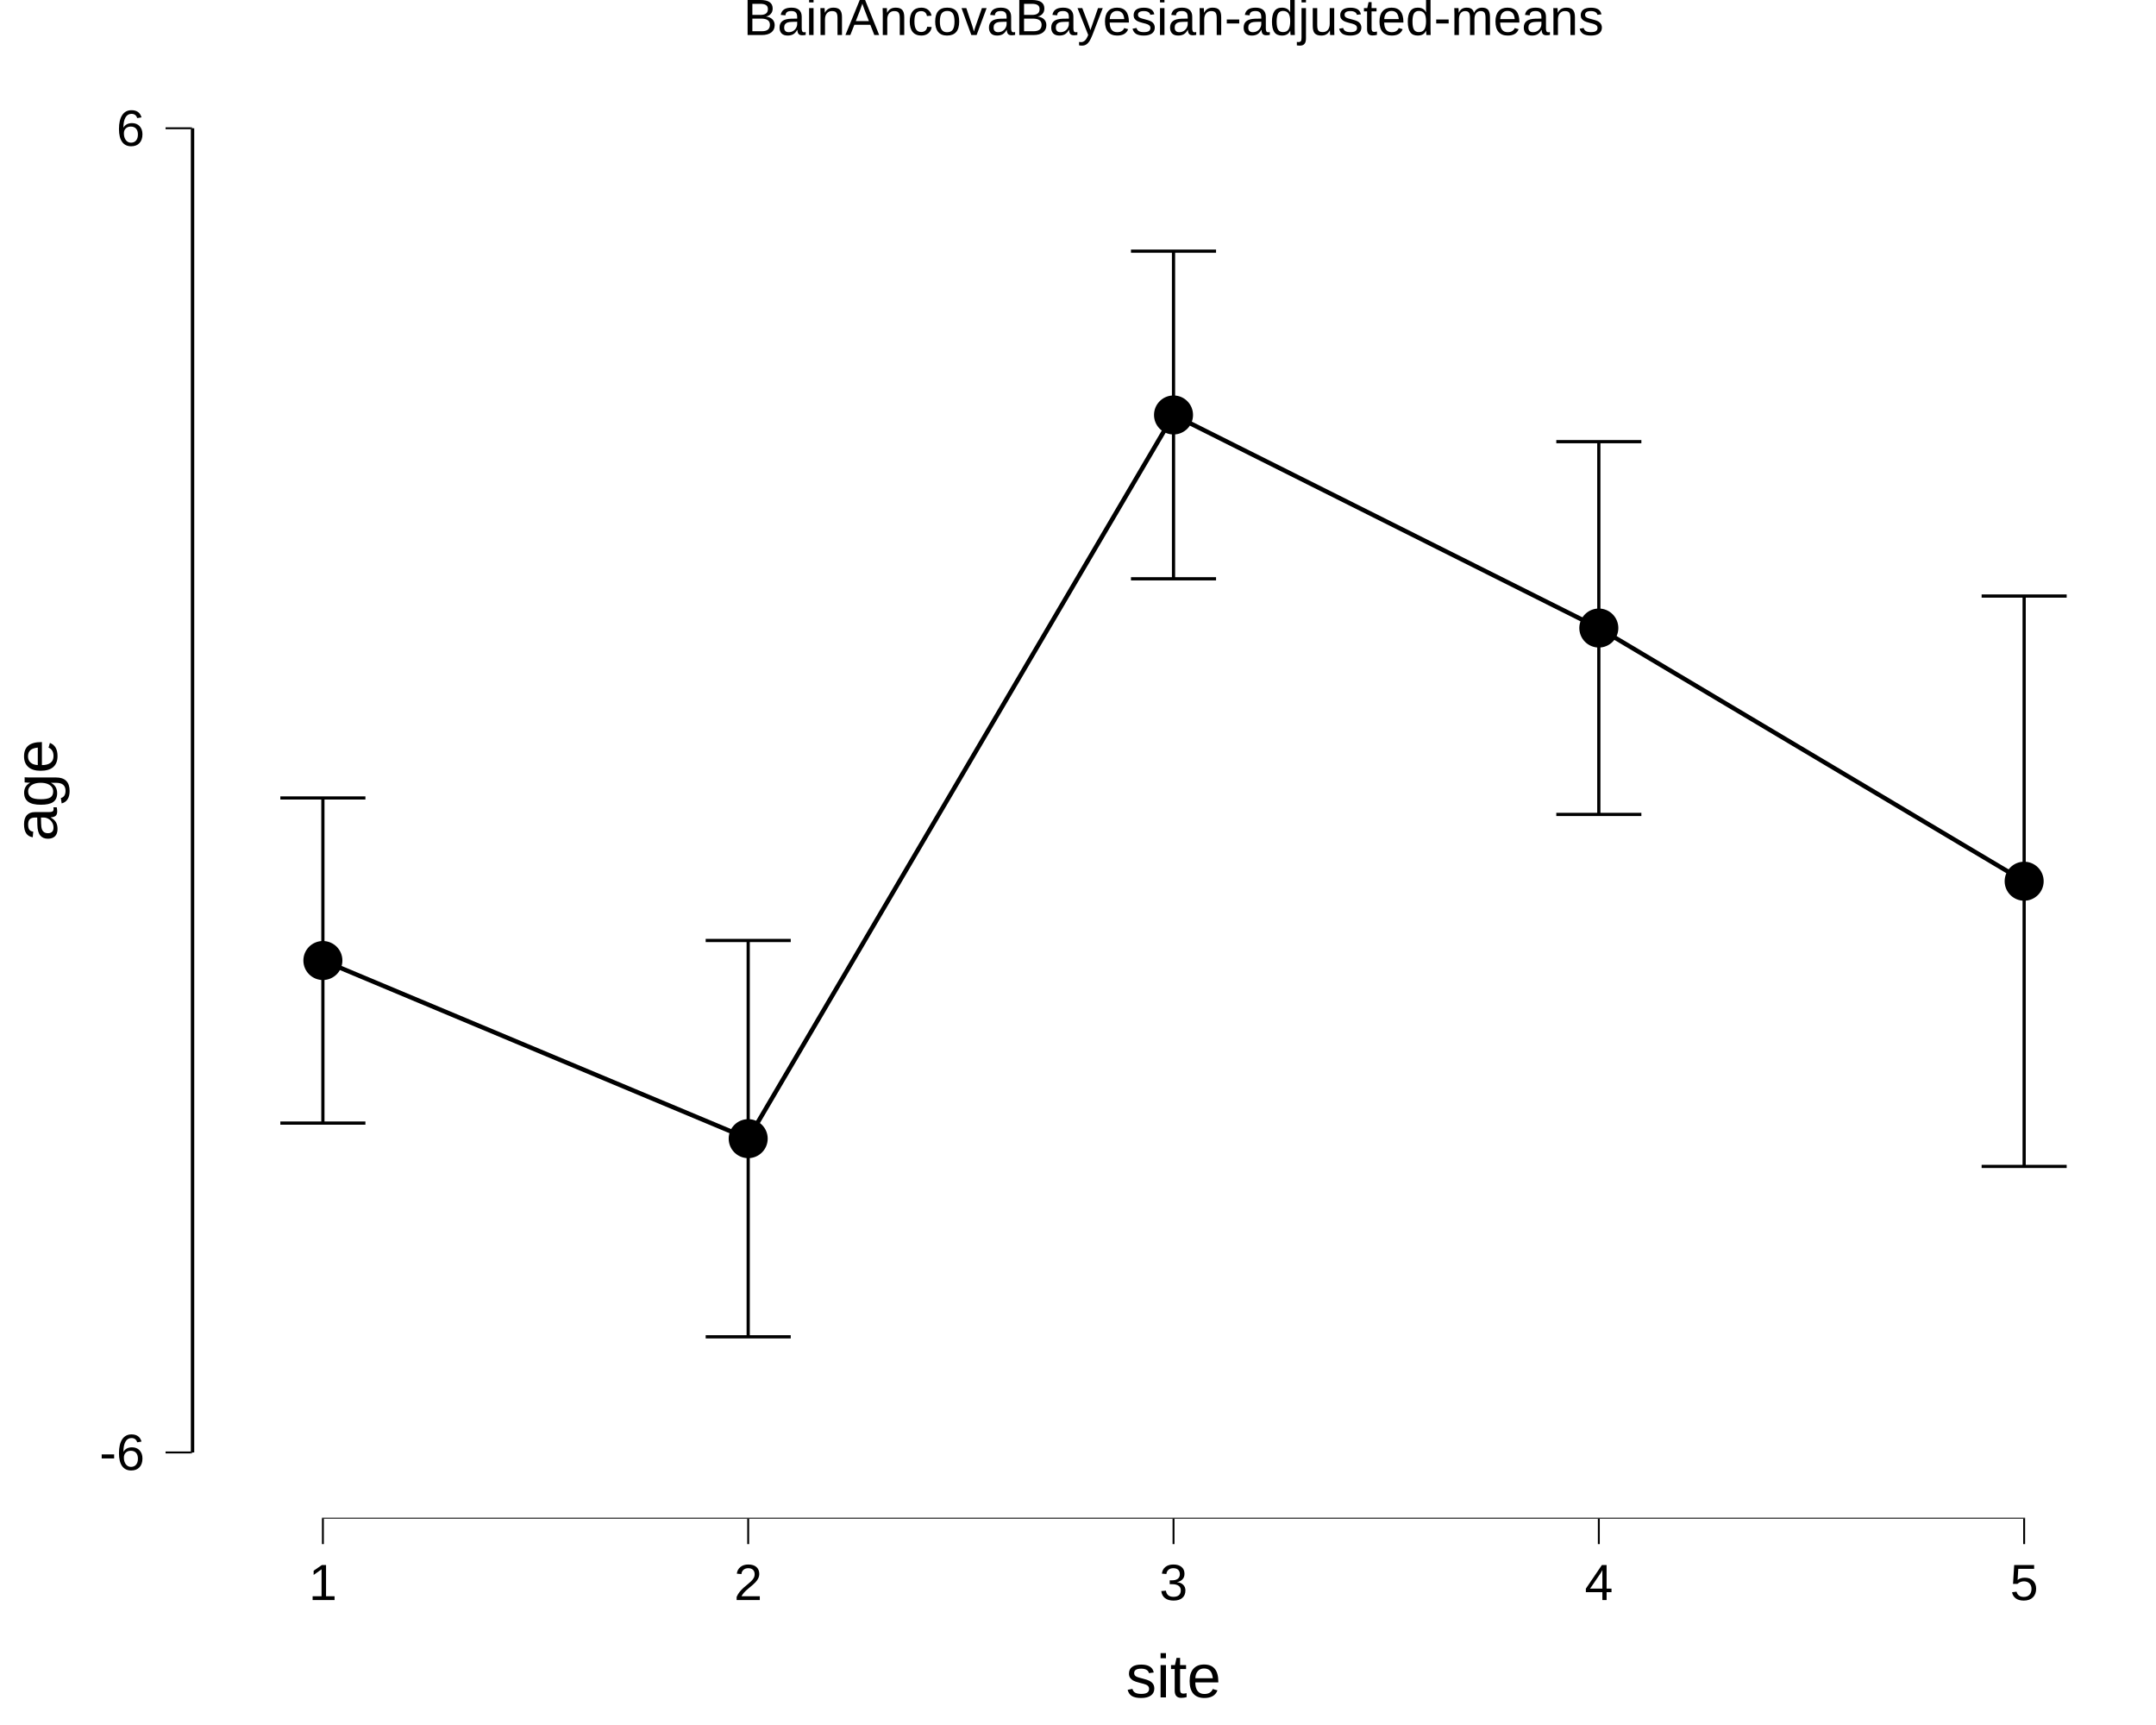
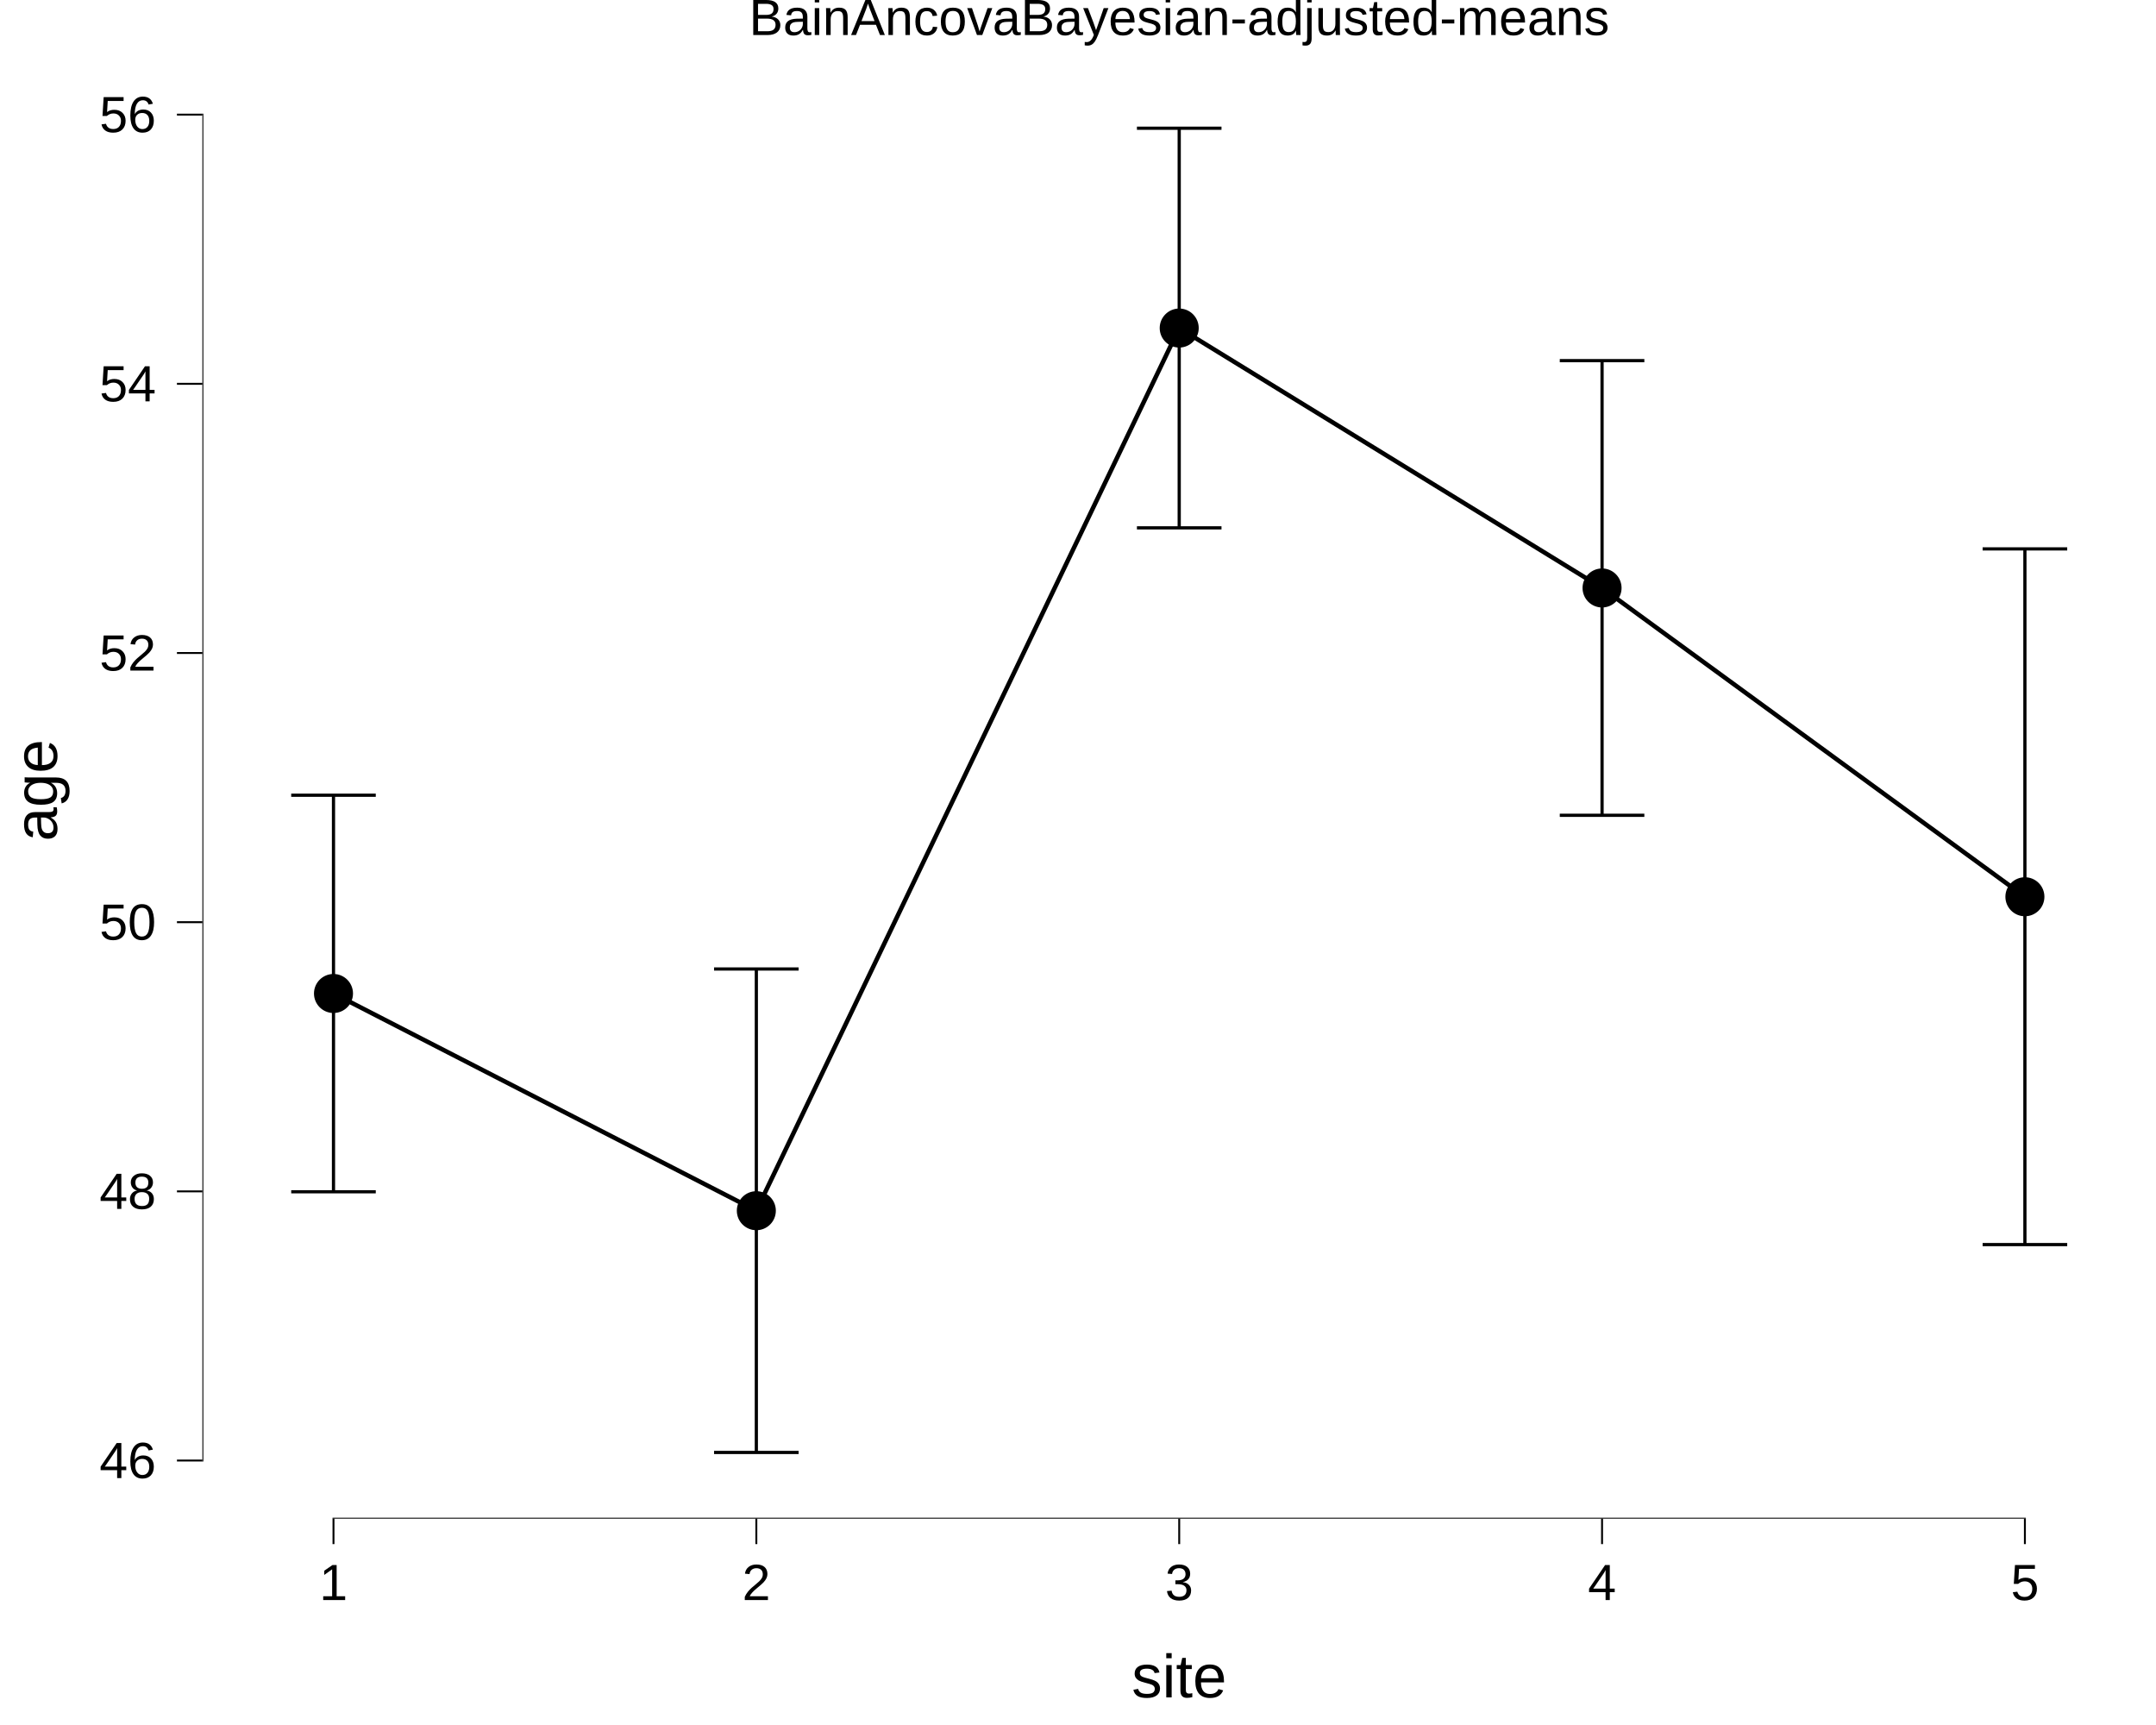
<svg xmlns="http://www.w3.org/2000/svg" viewBox="0 0 720.00 576.00">
  <defs>
    <style type="text/css">
    line, polyline, polygon, path, rect, circle {
      fill: none;
      stroke: #000000;
      stroke-linecap: round;
      stroke-linejoin: round;
      stroke-miterlimit: 10.00;
    }
  </style>
  </defs>
  <rect width="100%" height="100%" style="stroke: none; fill: #FFFFFF;" />
  <rect x="0.00" y="0.00" width="720.00" height="576.00" style="stroke-width: 10.67; stroke: none;" />
  <defs>
-     <clipPath id="cpNjMuODB8NzIwLjAwfDUwNy4xMHwyMC43MQ==">
-       <rect x="63.80" y="20.71" width="656.20" height="486.38" />
+     <clipPath id="cpNjcuNTl8NzIwLjAwfDUwNy4xMHwyMC43MQ==">
+       <rect x="67.59" y="20.71" width="652.41" height="486.38" />
    </clipPath>
  </defs>
-   <rect x="63.80" y="20.71" width="656.20" height="486.38" style="stroke-width: 10.67; stroke: none;" clip-path="url(#cpNjMuODB8NzIwLjAwfDUwNy4xMHwyMC43MQ==)" />
-   <polyline points="93.62,266.45 122.03,266.45 " style="stroke-width: 1.07; stroke-linecap: butt;" clip-path="url(#cpNjMuODB8NzIwLjAwfDUwNy4xMHwyMC43MQ==)" />
-   <polyline points="107.83,266.45 107.83,375.02 " style="stroke-width: 1.07; stroke-linecap: butt;" clip-path="url(#cpNjMuODB8NzIwLjAwfDUwNy4xMHwyMC43MQ==)" />
-   <polyline points="93.62,375.02 122.03,375.02 " style="stroke-width: 1.07; stroke-linecap: butt;" clip-path="url(#cpNjMuODB8NzIwLjAwfDUwNy4xMHwyMC43MQ==)" />
-   <polyline points="235.66,314.03 264.07,314.03 " style="stroke-width: 1.07; stroke-linecap: butt;" clip-path="url(#cpNjMuODB8NzIwLjAwfDUwNy4xMHwyMC43MQ==)" />
-   <polyline points="249.86,314.03 249.86,446.38 " style="stroke-width: 1.07; stroke-linecap: butt;" clip-path="url(#cpNjMuODB8NzIwLjAwfDUwNy4xMHwyMC43MQ==)" />
-   <polyline points="235.66,446.38 264.07,446.38 " style="stroke-width: 1.07; stroke-linecap: butt;" clip-path="url(#cpNjMuODB8NzIwLjAwfDUwNy4xMHwyMC43MQ==)" />
-   <polyline points="377.69,83.86 406.10,83.86 " style="stroke-width: 1.07; stroke-linecap: butt;" clip-path="url(#cpNjMuODB8NzIwLjAwfDUwNy4xMHwyMC43MQ==)" />
-   <polyline points="391.90,83.86 391.90,193.26 " style="stroke-width: 1.07; stroke-linecap: butt;" clip-path="url(#cpNjMuODB8NzIwLjAwfDUwNy4xMHwyMC43MQ==)" />
-   <polyline points="377.69,193.26 406.10,193.26 " style="stroke-width: 1.07; stroke-linecap: butt;" clip-path="url(#cpNjMuODB8NzIwLjAwfDUwNy4xMHwyMC43MQ==)" />
-   <polyline points="519.73,147.48 548.14,147.48 " style="stroke-width: 1.07; stroke-linecap: butt;" clip-path="url(#cpNjMuODB8NzIwLjAwfDUwNy4xMHwyMC43MQ==)" />
-   <polyline points="533.93,147.48 533.93,271.95 " style="stroke-width: 1.07; stroke-linecap: butt;" clip-path="url(#cpNjMuODB8NzIwLjAwfDUwNy4xMHwyMC43MQ==)" />
-   <polyline points="519.73,271.95 548.14,271.95 " style="stroke-width: 1.07; stroke-linecap: butt;" clip-path="url(#cpNjMuODB8NzIwLjAwfDUwNy4xMHwyMC43MQ==)" />
-   <polyline points="661.77,199.02 690.17,199.02 " style="stroke-width: 1.07; stroke-linecap: butt;" clip-path="url(#cpNjMuODB8NzIwLjAwfDUwNy4xMHwyMC43MQ==)" />
-   <polyline points="675.97,199.02 675.97,389.48 " style="stroke-width: 1.07; stroke-linecap: butt;" clip-path="url(#cpNjMuODB8NzIwLjAwfDUwNy4xMHwyMC43MQ==)" />
-   <polyline points="661.77,389.48 690.17,389.48 " style="stroke-width: 1.07; stroke-linecap: butt;" clip-path="url(#cpNjMuODB8NzIwLjAwfDUwNy4xMHwyMC43MQ==)" />
-   <polyline points="107.83,320.73 249.86,380.21 391.90,138.56 533.93,209.71 675.97,294.25 " style="stroke-width: 1.49; stroke-linecap: butt;" clip-path="url(#cpNjMuODB8NzIwLjAwfDUwNy4xMHwyMC43MQ==)" />
-   <circle cx="107.83" cy="320.73" r="4.62pt" style="stroke-width: 0.71; fill: #000000;" clip-path="url(#cpNjMuODB8NzIwLjAwfDUwNy4xMHwyMC43MQ==)" />
-   <circle cx="249.86" cy="380.21" r="4.62pt" style="stroke-width: 0.71; fill: #000000;" clip-path="url(#cpNjMuODB8NzIwLjAwfDUwNy4xMHwyMC43MQ==)" />
-   <circle cx="391.90" cy="138.56" r="4.62pt" style="stroke-width: 0.71; fill: #000000;" clip-path="url(#cpNjMuODB8NzIwLjAwfDUwNy4xMHwyMC43MQ==)" />
-   <circle cx="533.93" cy="209.71" r="4.62pt" style="stroke-width: 0.71; fill: #000000;" clip-path="url(#cpNjMuODB8NzIwLjAwfDUwNy4xMHwyMC43MQ==)" />
-   <circle cx="675.97" cy="294.25" r="4.62pt" style="stroke-width: 0.71; fill: #000000;" clip-path="url(#cpNjMuODB8NzIwLjAwfDUwNy4xMHwyMC43MQ==)" />
-   <line x1="63.80" y1="484.99" x2="63.80" y2="42.82" style="stroke-width: 2.13; stroke-linecap: butt;" clip-path="url(#cpNjMuODB8NzIwLjAwfDUwNy4xMHwyMC43MQ==)" />
-   <line x1="107.51" y1="507.10" x2="676.29" y2="507.10" style="stroke-width: 0.64; stroke-linecap: butt;" clip-path="url(#cpNjMuODB8NzIwLjAwfDUwNy4xMHwyMC43MQ==)" />
-   <line x1="63.80" y1="485.31" x2="63.80" y2="42.50" style="stroke-width: 0.64; stroke-linecap: butt;" clip-path="url(#cpNjMuODB8NzIwLjAwfDUwNy4xMHwyMC43MQ==)" />
-   <rect x="63.80" y="20.71" width="656.20" height="486.38" style="stroke-width: 0.00; stroke: none;" clip-path="url(#cpNjMuODB8NzIwLjAwfDUwNy4xMHwyMC43MQ==)" />
+   <rect x="67.59" y="20.71" width="652.41" height="486.38" style="stroke-width: 10.67; stroke: none;" clip-path="url(#cpNjcuNTl8NzIwLjAwfDUwNy4xMHwyMC43MQ==)" />
+   <polyline points="97.25,265.53 125.49,265.53 " style="stroke-width: 1.07; stroke-linecap: butt;" clip-path="url(#cpNjcuNTl8NzIwLjAwfDUwNy4xMHwyMC43MQ==)" />
+   <polyline points="111.37,265.53 111.37,397.95 " style="stroke-width: 1.07; stroke-linecap: butt;" clip-path="url(#cpNjcuNTl8NzIwLjAwfDUwNy4xMHwyMC43MQ==)" />
+   <polyline points="97.25,397.95 125.49,397.95 " style="stroke-width: 1.07; stroke-linecap: butt;" clip-path="url(#cpNjcuNTl8NzIwLjAwfDUwNy4xMHwyMC43MQ==)" />
+   <polyline points="238.46,323.56 266.70,323.56 " style="stroke-width: 1.07; stroke-linecap: butt;" clip-path="url(#cpNjcuNTl8NzIwLjAwfDUwNy4xMHwyMC43MQ==)" />
+   <polyline points="252.58,323.56 252.58,484.99 " style="stroke-width: 1.07; stroke-linecap: butt;" clip-path="url(#cpNjcuNTl8NzIwLjAwfDUwNy4xMHwyMC43MQ==)" />
+   <polyline points="238.46,484.99 266.70,484.99 " style="stroke-width: 1.07; stroke-linecap: butt;" clip-path="url(#cpNjcuNTl8NzIwLjAwfDUwNy4xMHwyMC43MQ==)" />
+   <polyline points="379.68,42.82 407.92,42.82 " style="stroke-width: 1.07; stroke-linecap: butt;" clip-path="url(#cpNjcuNTl8NzIwLjAwfDUwNy4xMHwyMC43MQ==)" />
+   <polyline points="393.80,42.82 393.80,176.26 " style="stroke-width: 1.07; stroke-linecap: butt;" clip-path="url(#cpNjcuNTl8NzIwLjAwfDUwNy4xMHwyMC43MQ==)" />
+   <polyline points="379.68,176.26 407.92,176.26 " style="stroke-width: 1.07; stroke-linecap: butt;" clip-path="url(#cpNjcuNTl8NzIwLjAwfDUwNy4xMHwyMC43MQ==)" />
+   <polyline points="520.89,120.42 549.13,120.42 " style="stroke-width: 1.07; stroke-linecap: butt;" clip-path="url(#cpNjcuNTl8NzIwLjAwfDUwNy4xMHwyMC43MQ==)" />
+   <polyline points="535.01,120.42 535.01,272.24 " style="stroke-width: 1.07; stroke-linecap: butt;" clip-path="url(#cpNjcuNTl8NzIwLjAwfDUwNy4xMHwyMC43MQ==)" />
+   <polyline points="520.89,272.24 549.13,272.24 " style="stroke-width: 1.07; stroke-linecap: butt;" clip-path="url(#cpNjcuNTl8NzIwLjAwfDUwNy4xMHwyMC43MQ==)" />
+   <polyline points="662.10,183.29 690.35,183.29 " style="stroke-width: 1.07; stroke-linecap: butt;" clip-path="url(#cpNjcuNTl8NzIwLjAwfDUwNy4xMHwyMC43MQ==)" />
+   <polyline points="676.22,183.29 676.22,415.59 " style="stroke-width: 1.07; stroke-linecap: butt;" clip-path="url(#cpNjcuNTl8NzIwLjAwfDUwNy4xMHwyMC43MQ==)" />
+   <polyline points="662.10,415.59 690.35,415.59 " style="stroke-width: 1.07; stroke-linecap: butt;" clip-path="url(#cpNjcuNTl8NzIwLjAwfDUwNy4xMHwyMC43MQ==)" />
+   <polyline points="111.37,331.74 252.58,404.27 393.80,109.54 535.01,196.33 676.22,299.44 " style="stroke-width: 1.49; stroke-linecap: butt;" clip-path="url(#cpNjcuNTl8NzIwLjAwfDUwNy4xMHwyMC43MQ==)" />
+   <circle cx="111.37" cy="331.74" r="4.62pt" style="stroke-width: 0.71; fill: #000000;" clip-path="url(#cpNjcuNTl8NzIwLjAwfDUwNy4xMHwyMC43MQ==)" />
+   <circle cx="252.58" cy="404.27" r="4.62pt" style="stroke-width: 0.71; fill: #000000;" clip-path="url(#cpNjcuNTl8NzIwLjAwfDUwNy4xMHwyMC43MQ==)" />
+   <circle cx="393.80" cy="109.54" r="4.62pt" style="stroke-width: 0.71; fill: #000000;" clip-path="url(#cpNjcuNTl8NzIwLjAwfDUwNy4xMHwyMC43MQ==)" />
+   <circle cx="535.01" cy="196.33" r="4.62pt" style="stroke-width: 0.71; fill: #000000;" clip-path="url(#cpNjcuNTl8NzIwLjAwfDUwNy4xMHwyMC43MQ==)" />
+   <circle cx="676.22" cy="299.44" r="4.62pt" style="stroke-width: 0.71; fill: #000000;" clip-path="url(#cpNjcuNTl8NzIwLjAwfDUwNy4xMHwyMC43MQ==)" />
+   <line x1="111.05" y1="507.10" x2="676.54" y2="507.10" style="stroke-width: 0.64; stroke-linecap: butt;" clip-path="url(#cpNjcuNTl8NzIwLjAwfDUwNy4xMHwyMC43MQ==)" />
+   <line x1="67.59" y1="488.01" x2="67.59" y2="37.96" style="stroke-width: 0.64; stroke-linecap: butt;" clip-path="url(#cpNjcuNTl8NzIwLjAwfDUwNy4xMHwyMC43MQ==)" />
+   <rect x="67.59" y="20.71" width="652.41" height="486.38" style="stroke-width: 0.00; stroke: none;" clip-path="url(#cpNjcuNTl8NzIwLjAwfDUwNy4xMHwyMC43MQ==)" />
  <defs>
    <clipPath id="cpMC4wMHw3MjAuMDB8NTc2LjAwfDAuMDA=">
      <rect x="0.00" y="0.00" width="720.00" height="576.00" />
    </clipPath>
  </defs>
-   <polyline points="63.80,507.10 63.80,20.71 " style="stroke-width: 0.00; stroke: none; stroke-linecap: butt;" clip-path="url(#cpMC4wMHw3MjAuMDB8NTc2LjAwfDAuMDA=)" />
+   <polyline points="67.59,507.10 67.59,20.71 " style="stroke-width: 0.00; stroke: none; stroke-linecap: butt;" clip-path="url(#cpMC4wMHw3MjAuMDB8NTc2LjAwfDAuMDA=)" />
  <g clip-path="url(#cpMC4wMHw3MjAuMDB8NTc2LjAwfDAuMDA=)">
-     <text x="33.21" y="490.84" style="font-size: 17.00px; font-family: Liberation Sans;" textLength="15.11px" lengthAdjust="spacingAndGlyphs">-6</text>
+     <text x="33.21" y="493.55" style="font-size: 17.00px; font-family: Liberation Sans;" textLength="18.91px" lengthAdjust="spacingAndGlyphs">46</text>
  </g>
  <g clip-path="url(#cpMC4wMHw3MjAuMDB8NTc2LjAwfDAuMDA=)">
-     <text x="38.87" y="48.67" style="font-size: 17.00px; font-family: Liberation Sans;" textLength="9.45px" lengthAdjust="spacingAndGlyphs">6</text>
-   </g>
-   <polyline points="55.29,484.99 63.80,484.99 " style="stroke-width: 0.64; stroke-linecap: butt;" clip-path="url(#cpMC4wMHw3MjAuMDB8NTc2LjAwfDAuMDA=)" />
-   <polyline points="55.29,42.82 63.80,42.82 " style="stroke-width: 0.64; stroke-linecap: butt;" clip-path="url(#cpMC4wMHw3MjAuMDB8NTc2LjAwfDAuMDA=)" />
-   <polyline points="63.80,507.10 720.00,507.10 " style="stroke-width: 0.00; stroke: none; stroke-linecap: butt;" clip-path="url(#cpMC4wMHw3MjAuMDB8NTc2LjAwfDAuMDA=)" />
-   <polyline points="107.83,515.60 107.83,507.10 " style="stroke-width: 0.64; stroke-linecap: butt;" clip-path="url(#cpMC4wMHw3MjAuMDB8NTc2LjAwfDAuMDA=)" />
-   <polyline points="249.86,515.60 249.86,507.10 " style="stroke-width: 0.64; stroke-linecap: butt;" clip-path="url(#cpMC4wMHw3MjAuMDB8NTc2LjAwfDAuMDA=)" />
-   <polyline points="391.90,515.60 391.90,507.10 " style="stroke-width: 0.64; stroke-linecap: butt;" clip-path="url(#cpMC4wMHw3MjAuMDB8NTc2LjAwfDAuMDA=)" />
-   <polyline points="533.93,515.60 533.93,507.10 " style="stroke-width: 0.64; stroke-linecap: butt;" clip-path="url(#cpMC4wMHw3MjAuMDB8NTc2LjAwfDAuMDA=)" />
-   <polyline points="675.97,515.60 675.97,507.10 " style="stroke-width: 0.64; stroke-linecap: butt;" clip-path="url(#cpMC4wMHw3MjAuMDB8NTc2LjAwfDAuMDA=)" />
-   <g clip-path="url(#cpMC4wMHw3MjAuMDB8NTc2LjAwfDAuMDA=)">
-     <text x="103.10" y="534.28" style="font-size: 17.00px; font-family: Liberation Sans;" textLength="9.45px" lengthAdjust="spacingAndGlyphs">1</text>
+     <text x="33.21" y="403.66" style="font-size: 17.00px; font-family: Liberation Sans;" textLength="18.91px" lengthAdjust="spacingAndGlyphs">48</text>
  </g>
  <g clip-path="url(#cpMC4wMHw3MjAuMDB8NTc2LjAwfDAuMDA=)">
-     <text x="245.14" y="534.28" style="font-size: 17.00px; font-family: Liberation Sans;" textLength="9.45px" lengthAdjust="spacingAndGlyphs">2</text>
+     <text x="33.21" y="313.78" style="font-size: 17.00px; font-family: Liberation Sans;" textLength="18.91px" lengthAdjust="spacingAndGlyphs">50</text>
  </g>
  <g clip-path="url(#cpMC4wMHw3MjAuMDB8NTc2LjAwfDAuMDA=)">
-     <text x="387.17" y="534.28" style="font-size: 17.00px; font-family: Liberation Sans;" textLength="9.45px" lengthAdjust="spacingAndGlyphs">3</text>
+     <text x="33.21" y="223.90" style="font-size: 17.00px; font-family: Liberation Sans;" textLength="18.91px" lengthAdjust="spacingAndGlyphs">52</text>
  </g>
  <g clip-path="url(#cpMC4wMHw3MjAuMDB8NTc2LjAwfDAuMDA=)">
-     <text x="529.21" y="534.28" style="font-size: 17.00px; font-family: Liberation Sans;" textLength="9.45px" lengthAdjust="spacingAndGlyphs">4</text>
+     <text x="33.21" y="134.01" style="font-size: 17.00px; font-family: Liberation Sans;" textLength="18.91px" lengthAdjust="spacingAndGlyphs">54</text>
  </g>
  <g clip-path="url(#cpMC4wMHw3MjAuMDB8NTc2LjAwfDAuMDA=)">
-     <text x="671.24" y="534.28" style="font-size: 17.00px; font-family: Liberation Sans;" textLength="9.45px" lengthAdjust="spacingAndGlyphs">5</text>
+     <text x="33.21" y="44.13" style="font-size: 17.00px; font-family: Liberation Sans;" textLength="18.91px" lengthAdjust="spacingAndGlyphs">56</text>
+   </g>
+   <polyline points="59.09,487.69 67.59,487.69 " style="stroke-width: 0.64; stroke-linecap: butt;" clip-path="url(#cpMC4wMHw3MjAuMDB8NTc2LjAwfDAuMDA=)" />
+   <polyline points="59.09,397.81 67.59,397.81 " style="stroke-width: 0.64; stroke-linecap: butt;" clip-path="url(#cpMC4wMHw3MjAuMDB8NTc2LjAwfDAuMDA=)" />
+   <polyline points="59.09,307.93 67.59,307.93 " style="stroke-width: 0.64; stroke-linecap: butt;" clip-path="url(#cpMC4wMHw3MjAuMDB8NTc2LjAwfDAuMDA=)" />
+   <polyline points="59.09,218.04 67.59,218.04 " style="stroke-width: 0.64; stroke-linecap: butt;" clip-path="url(#cpMC4wMHw3MjAuMDB8NTc2LjAwfDAuMDA=)" />
+   <polyline points="59.09,128.16 67.59,128.16 " style="stroke-width: 0.64; stroke-linecap: butt;" clip-path="url(#cpMC4wMHw3MjAuMDB8NTc2LjAwfDAuMDA=)" />
+   <polyline points="59.09,38.28 67.59,38.28 " style="stroke-width: 0.64; stroke-linecap: butt;" clip-path="url(#cpMC4wMHw3MjAuMDB8NTc2LjAwfDAuMDA=)" />
+   <polyline points="67.59,507.10 720.00,507.10 " style="stroke-width: 0.00; stroke: none; stroke-linecap: butt;" clip-path="url(#cpMC4wMHw3MjAuMDB8NTc2LjAwfDAuMDA=)" />
+   <polyline points="111.37,515.60 111.37,507.10 " style="stroke-width: 0.64; stroke-linecap: butt;" clip-path="url(#cpMC4wMHw3MjAuMDB8NTc2LjAwfDAuMDA=)" />
+   <polyline points="252.58,515.60 252.58,507.10 " style="stroke-width: 0.64; stroke-linecap: butt;" clip-path="url(#cpMC4wMHw3MjAuMDB8NTc2LjAwfDAuMDA=)" />
+   <polyline points="393.80,515.60 393.80,507.10 " style="stroke-width: 0.64; stroke-linecap: butt;" clip-path="url(#cpMC4wMHw3MjAuMDB8NTc2LjAwfDAuMDA=)" />
+   <polyline points="535.01,515.60 535.01,507.10 " style="stroke-width: 0.64; stroke-linecap: butt;" clip-path="url(#cpMC4wMHw3MjAuMDB8NTc2LjAwfDAuMDA=)" />
+   <polyline points="676.22,515.60 676.22,507.10 " style="stroke-width: 0.64; stroke-linecap: butt;" clip-path="url(#cpMC4wMHw3MjAuMDB8NTc2LjAwfDAuMDA=)" />
+   <g clip-path="url(#cpMC4wMHw3MjAuMDB8NTc2LjAwfDAuMDA=)">
+     <text x="106.64" y="534.28" style="font-size: 17.00px; font-family: Liberation Sans;" textLength="9.45px" lengthAdjust="spacingAndGlyphs">1</text>
  </g>
  <g clip-path="url(#cpMC4wMHw3MjAuMDB8NTc2LjAwfDAuMDA=)">
-     <text x="376.02" y="566.78" style="font-size: 20.40px; font-family: Liberation Sans;" textLength="31.75px" lengthAdjust="spacingAndGlyphs">site</text>
+     <text x="247.86" y="534.28" style="font-size: 17.00px; font-family: Liberation Sans;" textLength="9.45px" lengthAdjust="spacingAndGlyphs">2</text>
+   </g>
+   <g clip-path="url(#cpMC4wMHw3MjAuMDB8NTc2LjAwfDAuMDA=)">
+     <text x="389.07" y="534.28" style="font-size: 17.00px; font-family: Liberation Sans;" textLength="9.45px" lengthAdjust="spacingAndGlyphs">3</text>
+   </g>
+   <g clip-path="url(#cpMC4wMHw3MjAuMDB8NTc2LjAwfDAuMDA=)">
+     <text x="530.28" y="534.28" style="font-size: 17.00px; font-family: Liberation Sans;" textLength="9.45px" lengthAdjust="spacingAndGlyphs">4</text>
+   </g>
+   <g clip-path="url(#cpMC4wMHw3MjAuMDB8NTc2LjAwfDAuMDA=)">
+     <text x="671.50" y="534.28" style="font-size: 17.00px; font-family: Liberation Sans;" textLength="9.45px" lengthAdjust="spacingAndGlyphs">5</text>
+   </g>
+   <g clip-path="url(#cpMC4wMHw3MjAuMDB8NTc2LjAwfDAuMDA=)">
+     <text x="377.92" y="566.78" style="font-size: 20.40px; font-family: Liberation Sans;" textLength="31.75px" lengthAdjust="spacingAndGlyphs">site</text>
  </g>
  <g clip-path="url(#cpMC4wMHw3MjAuMDB8NTc2LjAwfDAuMDA=)">
    <text transform="translate(19.01,280.92) rotate(-90)" style="font-size: 20.40px; font-family: Liberation Sans;" textLength="34.03px" lengthAdjust="spacingAndGlyphs">age</text>
  </g>
  <g clip-path="url(#cpMC4wMHw3MjAuMDB8NTc2LjAwfDAuMDA=)">
-     <text x="248.27" y="11.70" style="font-size: 17.00px; font-family: Liberation Sans;" textLength="287.27px" lengthAdjust="spacingAndGlyphs">BainAncovaBayesian-adjusted-means</text>
+     <text x="250.16" y="11.70" style="font-size: 17.00px; font-family: Liberation Sans;" textLength="287.27px" lengthAdjust="spacingAndGlyphs">BainAncovaBayesian-adjusted-means</text>
  </g>
</svg>
